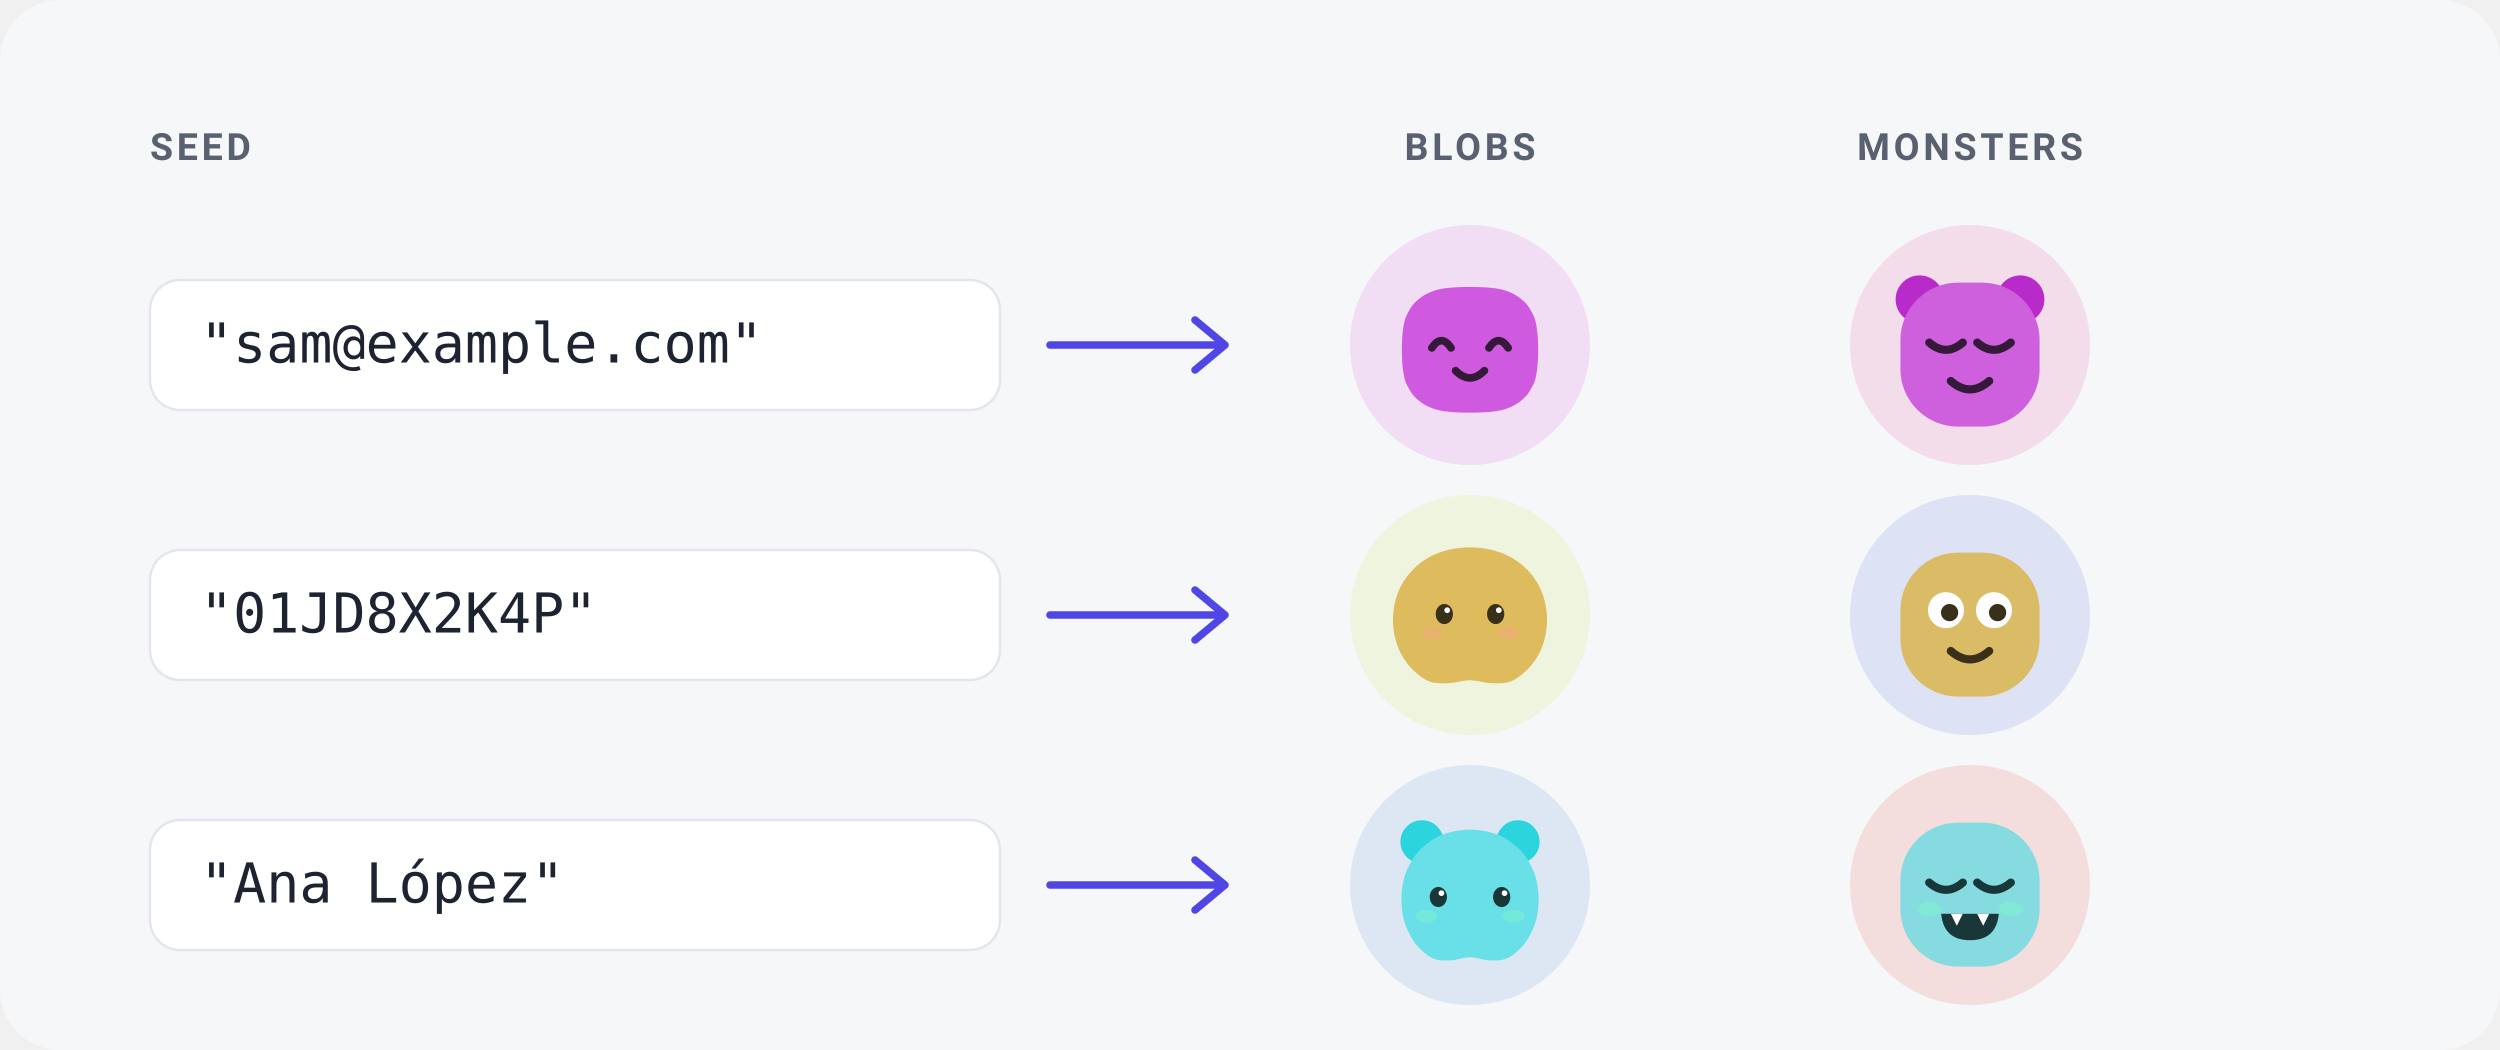
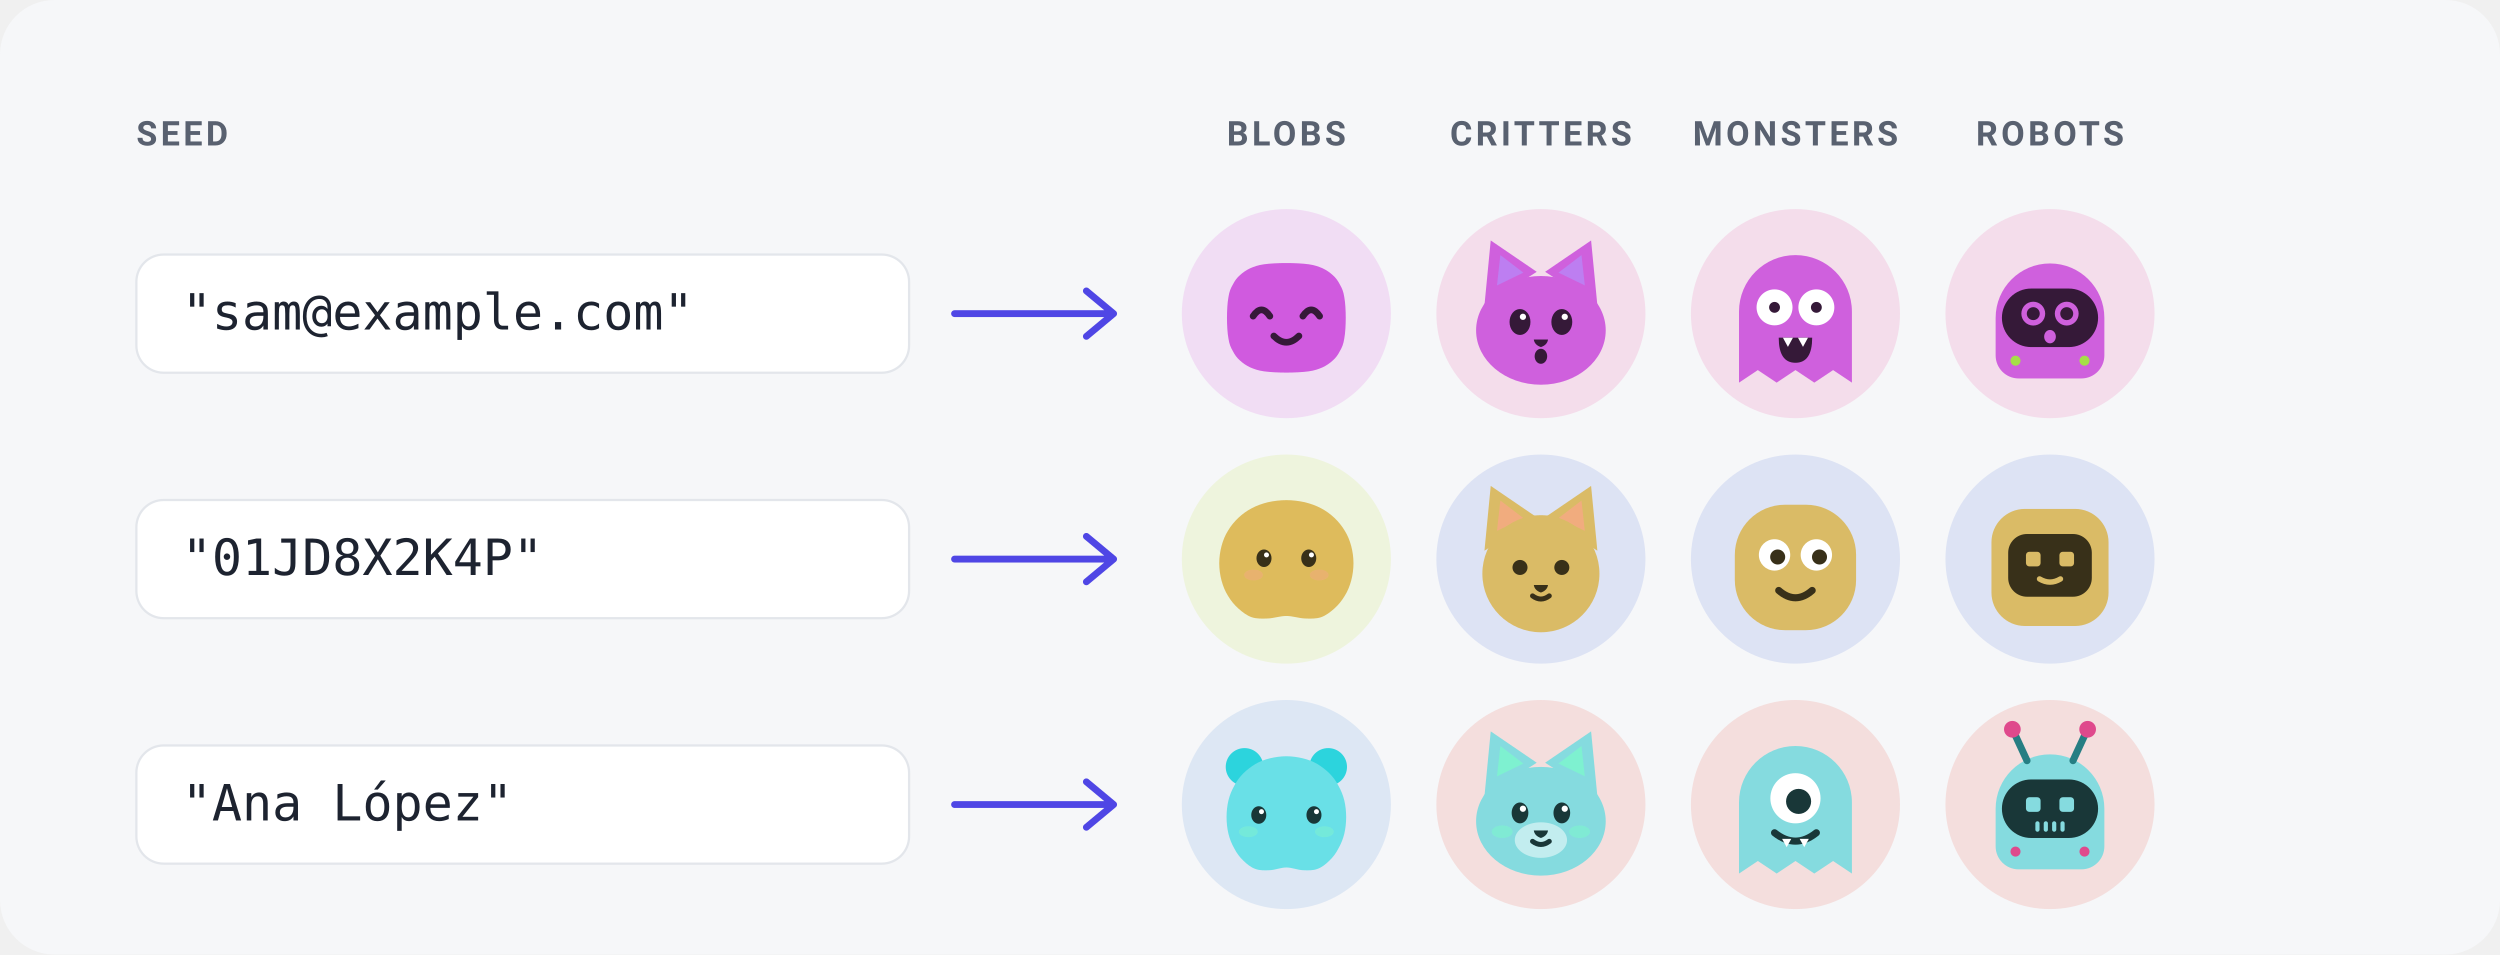
- <svg xmlns="http://www.w3.org/2000/svg" viewBox="0 0 1000 420" width="1000" height="420">
-   <rect width="1000" height="420" rx="24" fill="#f6f7f9" />
+ <svg xmlns="http://www.w3.org/2000/svg" viewBox="0 0 1100 420" width="1100" height="420">
+   <rect width="1100" height="420" rx="24" fill="#f6f7f9" />
  <text x="60" y="64" font-size="15" fill="#596170" font-family="system-ui, -apple-system, 'Segoe UI', Roboto, sans-serif" font-weight="700" letter-spacing="1.5">SEED</text>
-   <text x="588" y="64" font-size="15" fill="#596170" font-family="system-ui, -apple-system, 'Segoe UI', Roboto, sans-serif" font-weight="700" letter-spacing="1.5" text-anchor="middle">BLOBS</text>
-   <text x="788" y="64" font-size="15" fill="#596170" font-family="system-ui, -apple-system, 'Segoe UI', Roboto, sans-serif" font-weight="700" letter-spacing="1.5" text-anchor="middle">MONSTERS</text>
+   <text x="566" y="64" font-size="15" fill="#596170" font-family="system-ui, -apple-system, 'Segoe UI', Roboto, sans-serif" font-weight="700" letter-spacing="1.5" text-anchor="middle">BLOBS</text>
+   <text x="678" y="64" font-size="15" fill="#596170" font-family="system-ui, -apple-system, 'Segoe UI', Roboto, sans-serif" font-weight="700" letter-spacing="1.5" text-anchor="middle">CRITTERS</text>
+   <text x="790" y="64" font-size="15" fill="#596170" font-family="system-ui, -apple-system, 'Segoe UI', Roboto, sans-serif" font-weight="700" letter-spacing="1.5" text-anchor="middle">MONSTERS</text>
+   <text x="902" y="64" font-size="15" fill="#596170" font-family="system-ui, -apple-system, 'Segoe UI', Roboto, sans-serif" font-weight="700" letter-spacing="1.5" text-anchor="middle">ROBOTS</text>
  <rect x="60" y="112" width="340" height="52" rx="12" fill="#ffffff" stroke="#e3e6eb" />
  <text x="80" y="145" font-size="22" fill="#1d2330" font-family="ui-monospace, SFMono-Regular, Menlo, Consolas, monospace">"sam@example.com"</text>
  <path d="M420 138h70m-12 -10 12 10 -12 10" stroke="#4f46e5" stroke-width="3" fill="none" stroke-linecap="round" stroke-linejoin="round" />
-   <svg x="540" y="90" viewBox="0 0 100 100" width="96" height="96" aria-hidden="true">
+   <svg x="520" y="92" viewBox="0 0 100 100" width="92" height="92" aria-hidden="true">
    <circle cx="50" cy="50" r="50" fill="#f1ddf4" />
    <path d="M78.4 52C78.4 55.3 78.2 59.3 77.7 61.9C77.3 64.6 76.6 66.2 75.6 67.9C74.7 69.7 73.6 71.2 72.2 72.4C70.8 73.7 69.2 74.8 67.3 75.7C65.4 76.5 63.6 77.2 60.7 77.6C57.9 78 53.6 78.2 50 78.2C46.4 78.2 42.1 78 39.3 77.6C36.4 77.2 34.6 76.5 32.7 75.7C30.8 74.8 29.2 73.7 27.8 72.4C26.4 71.2 25.3 69.7 24.4 67.9C23.4 66.2 22.7 64.6 22.3 61.9C21.8 59.3 21.6 55.3 21.6 52C21.6 48.7 21.8 44.7 22.3 42.1C22.7 39.4 23.4 37.8 24.4 36.1C25.3 34.3 26.4 32.8 27.8 31.6C29.2 30.3 30.8 29.2 32.7 28.3C34.6 27.5 36.4 26.8 39.3 26.4C42.1 26 46.4 25.8 50 25.8C53.6 25.8 57.9 26 60.7 26.4C63.6 26.8 65.4 27.5 67.3 28.3C69.2 29.2 70.8 30.3 72.2 31.6C73.6 32.8 74.7 34.3 75.6 36.1C76.6 37.8 77.3 39.4 77.7 42.1C78.2 44.7 78.4 48.7 78.4 52Z" fill="#d05adf" />
    <path d="M34.1 51.2 q4 -6 8 0 M57.9 51.2 q4 -6 8 0" stroke="#351938" stroke-width="3.2" stroke-linecap="round" stroke-linejoin="round" fill="none" />
    <path d="M44 60.7 q6 6 12 0" stroke="#351938" stroke-width="3.2" stroke-linecap="round" stroke-linejoin="round" fill="none" />
  </svg>
-   <svg x="740" y="90" viewBox="0 0 100 100" width="96" height="96" aria-hidden="true">
+   <svg x="632" y="92" viewBox="0 0 100 100" width="92" height="92" aria-hidden="true">
    <circle cx="50" cy="50" r="50" fill="#f4ddeb" />
-     <circle cx="29" cy="31" r="10" fill="#b82bca" />
-     <circle cx="71" cy="31" r="10" fill="#b82bca" />
-     <rect x="21" y="24" width="58" height="60" rx="24" fill="#cf60dd" />
-     <path d="M33 49q7 6 14 0M53 49q7 6 14 0" stroke="#351938" stroke-width="3.4" stroke-linecap="round" fill="none" />
-     <path d="M42 65q8 7 16 0" stroke="#351938" stroke-width="3.4" stroke-linecap="round" fill="none" />
+     <path d="M23 46 26 15l22 15zM77 46l-3-31-22 15z" fill="#cf60dd" />
+     <path d="M29 36.5l1.6-14.5 11 8.4zM71 36.5 69.4 22l-11 8.4z" fill="#bd7ef1" />
+     <ellipse cx="50" cy="58" rx="31" ry="26" fill="#cf60dd" />
+     <ellipse cx="40" cy="54" rx="5" ry="6.2" fill="#351938" />
+     <ellipse cx="60" cy="54" rx="5" ry="6.2" fill="#351938" />
+     <circle cx="41.4" cy="51.52" r="1.5" fill="#fff" />
+     <circle cx="61.4" cy="51.52" r="1.5" fill="#fff" />
+     <path d="M46.6 62.4h6.8q-.4 2.6-3.4 3.6-3-1-3.4-3.6z" fill="#351938" />
+     <ellipse cx="50" cy="70.4" rx="3" ry="3.6" fill="#351938" />
+   </svg>
+   <svg x="744" y="92" viewBox="0 0 100 100" width="92" height="92" aria-hidden="true">
+     <circle cx="50" cy="50" r="50" fill="#f4ddeb" />
+     <path d="M23 83V49a27 27 0 0 1 54 0v34l-9-6-9 6-9-6-9 6-9-6z" fill="#cf60dd" />
+     <circle cx="40" cy="47" r="8.6" fill="#fff" />
+     <circle cx="60" cy="47" r="8.6" fill="#fff" />
+     <circle cx="40" cy="47" r="2.6" fill="#351938" />
+     <circle cx="60" cy="47" r="2.6" fill="#351938" />
+     <path d="M42 61.5h16q0 12-8 12t-8-12z" fill="#351938" />
+     <path d="M44 61.5l2.4 4.4 2.4-4.4zM51.2 61.5l2.4 4.4 2.4-4.4z" fill="#fff" />
+   </svg>
+   <svg x="856" y="92" viewBox="0 0 100 100" width="92" height="92" aria-hidden="true">
+     <circle cx="50" cy="50" r="50" fill="#f4ddeb" />
+     <path d="M24 52a26 26 0 0 1 52 0v18a11 11 0 0 1-11 11H35a11 11 0 0 1-11-11z" fill="#cf60dd" />
+     <rect x="27" y="38" width="46" height="28" rx="14" fill="#351938" />
+     <circle cx="42" cy="50" r="4.4" stroke="#cf60dd" stroke-width="2.6" fill="none" />
+     <circle cx="58" cy="50" r="4.4" stroke="#cf60dd" stroke-width="2.6" fill="none" />
+     <ellipse cx="50" cy="61" rx="2.8" ry="3.2" fill="#cf60dd" />
+     <circle cx="33.5" cy="72.5" r="2.4" fill="#a5df49" />
+     <circle cx="66.5" cy="72.5" r="2.4" fill="#a5df49" />
  </svg>
  <rect x="60" y="220" width="340" height="52" rx="12" fill="#ffffff" stroke="#e3e6eb" />
  <text x="80" y="253" font-size="22" fill="#1d2330" font-family="ui-monospace, SFMono-Regular, Menlo, Consolas, monospace">"01JD8X2K4P"</text>
  <path d="M420 246h70m-12 -10 12 10 -12 10" stroke="#4f46e5" stroke-width="3" fill="none" stroke-linecap="round" stroke-linejoin="round" />
-   <svg x="540" y="198" viewBox="0 0 100 100" width="96" height="96" aria-hidden="true">
+   <svg x="520" y="200" viewBox="0 0 100 100" width="92" height="92" aria-hidden="true">
    <circle cx="50" cy="50" r="50" fill="#eef4dd" />
    <path d="M82.1 52C82.1 54.8 81.7 57.7 81 60.3C80.3 62.9 79.3 65.4 77.9 67.6C76.6 69.8 74.9 71.9 73 73.6C71.1 75.3 68.9 77 66.6 77.8C64.2 78.6 61.6 78.5 58.8 78.4C56.1 78.3 52.9 77.2 50 77.2C47.1 77.2 43.9 78.3 41.2 78.4C38.4 78.5 35.8 78.6 33.4 77.8C31.1 77 28.9 75.3 27 73.6C25.1 71.9 23.4 69.8 22.1 67.6C20.7 65.4 19.7 62.9 19 60.3C18.3 57.7 17.9 54.8 17.9 52C17.9 49.2 18.3 46.3 19 43.7C19.7 41.1 20.7 38.6 22.1 36.4C23.4 34.2 25.1 32.1 27 30.3C28.9 28.5 31.1 26.9 33.4 25.7C35.8 24.4 38.4 23.5 41.2 22.8C43.9 22.2 47.1 21.8 50 21.8C52.9 21.8 56.1 22.2 58.8 22.8C61.6 23.5 64.2 24.4 66.6 25.7C68.9 26.9 71.1 28.5 73 30.3C74.9 32.1 76.6 34.2 77.9 36.4C79.3 38.6 80.3 41.1 81 43.7C81.7 46.3 82.1 49.2 82.1 52Z" fill="#debb5c" />
    <ellipse cx="34.3" cy="57.6" rx="4.5" ry="2.6" fill="#f1ac7e" opacity=".55" />
    <ellipse cx="65.7" cy="57.6" rx="4.5" ry="2.6" fill="#f1ac7e" opacity=".55" />
    <ellipse cx="39.3" cy="49.6" rx="3.6" ry="4.2" fill="#383019" />
    <circle cx="40.5" cy="48" r="1.2" fill="#fff" />
    <ellipse cx="60.7" cy="49.6" rx="3.6" ry="4.2" fill="#383019" />
    <circle cx="62" cy="48" r="1.2" fill="#fff" />
  </svg>
-   <svg x="740" y="198" viewBox="0 0 100 100" width="96" height="96" aria-hidden="true">
+   <svg x="632" y="200" viewBox="0 0 100 100" width="92" height="92" aria-hidden="true">
+     <circle cx="50" cy="50" r="50" fill="#dde3f4" />
+     <path d="M23 46 26 15l22 15zM77 46l-3-31-22 15z" fill="#dabb66" />
+     <path d="M29 36.5l1.6-14.5 11 8.4zM71 36.5 69.4 22l-11 8.4z" fill="#f1ac7e" />
+     <circle cx="50" cy="57" r="28" fill="#dabb66" />
+     <circle cx="40" cy="54" r="3.6" fill="#383019" />
+     <circle cx="60" cy="54" r="3.6" fill="#383019" />
+     <path d="M46.6 62.4h6.8q-.4 2.6-3.4 3.6-3-1-3.4-3.6z" fill="#383019" />
+     <path d="M46 67.6q4 3 8 0" stroke="#383019" stroke-width="2.4" stroke-linecap="round" stroke-linejoin="round" fill="none" />
+   </svg>
+   <svg x="744" y="200" viewBox="0 0 100 100" width="92" height="92" aria-hidden="true">
    <circle cx="50" cy="50" r="50" fill="#dde3f4" />
    <rect x="21" y="24" width="58" height="60" rx="24" fill="#dabb66" />
    <circle cx="40" cy="48" r="7.5" fill="#fff" />
    <circle cx="60" cy="48" r="7.5" fill="#fff" />
    <circle cx="41.5" cy="49" r="3.6" fill="#383019" />
    <circle cx="61.5" cy="49" r="3.6" fill="#383019" />
-     <path d="M42 65q8 7 16 0" stroke="#383019" stroke-width="3.4" stroke-linecap="round" fill="none" />
+     <path d="M42 65q8 7 16 0" stroke="#383019" stroke-width="3.4" stroke-linecap="round" stroke-linejoin="round" fill="none" />
+   </svg>
+   <svg x="856" y="200" viewBox="0 0 100 100" width="92" height="92" aria-hidden="true">
+     <circle cx="50" cy="50" r="50" fill="#dde3f4" />
+     <rect x="22" y="26" width="56" height="56" rx="16" fill="#dabb66" />
+     <rect x="30" y="38" width="40" height="30" rx="9" fill="#383019" />
+     <rect x="38.5" y="46.5" width="7" height="7" rx="1.6" fill="#dabb66" />
+     <rect x="54.5" y="46.5" width="7" height="7" rx="1.6" fill="#dabb66" />
+     <path d="M45 59.5q5 3 10 0" stroke="#dabb66" stroke-width="2.6" stroke-linecap="round" stroke-linejoin="round" fill="none" />
  </svg>
  <rect x="60" y="328" width="340" height="52" rx="12" fill="#ffffff" stroke="#e3e6eb" />
  <text x="80" y="361" font-size="22" fill="#1d2330" font-family="ui-monospace, SFMono-Regular, Menlo, Consolas, monospace">"Ana López"</text>
  <path d="M420 354h70m-12 -10 12 10 -12 10" stroke="#4f46e5" stroke-width="3" fill="none" stroke-linecap="round" stroke-linejoin="round" />
-   <svg x="540" y="306" viewBox="0 0 100 100" width="96" height="96" aria-hidden="true">
+   <svg x="520" y="308" viewBox="0 0 100 100" width="92" height="92" aria-hidden="true">
    <circle cx="50" cy="50" r="50" fill="#dde7f4" />
    <circle cx="30" cy="32" r="9" fill="#2cd4dd" />
    <circle cx="70" cy="32" r="9" fill="#2cd4dd" />
    <path d="M78.6 56C78.6 58.7 78.3 61.5 77.7 64C77.1 66.5 76.1 68.9 74.9 71C73.8 73.2 72.3 75.2 70.6 76.8C68.9 78.5 66.9 80.1 64.8 80.8C62.7 81.6 60.4 81.5 57.9 81.4C55.4 81.3 52.6 80.1 50 80.1C47.4 80.1 44.6 81.3 42.1 81.4C39.6 81.5 37.3 81.6 35.2 80.8C33.1 80.1 31.1 78.5 29.4 76.8C27.7 75.2 26.2 73.2 25.1 71C23.9 68.9 22.9 66.5 22.3 64C21.7 61.5 21.4 58.7 21.4 56C21.4 53.3 21.7 50.5 22.3 48C22.9 45.5 23.9 43.1 25.1 41C26.2 38.8 27.7 36.8 29.4 35.1C31.1 33.4 33.1 31.9 35.2 30.6C37.3 29.4 39.6 28.5 42.1 27.9C44.6 27.3 47.4 26.9 50 26.9C52.6 26.9 55.4 27.3 57.9 27.9C60.4 28.5 62.7 29.4 64.8 30.6C66.9 31.9 68.9 33.4 70.6 35.1C72.3 36.8 73.8 38.8 74.9 41C76.1 43.1 77.1 45.5 77.7 48C78.3 50.5 78.6 53.3 78.6 56Z" fill="#69e0e7" />
    <ellipse cx="31.8" cy="63" rx="4.5" ry="2.6" fill="#7ef1d0" opacity=".55" />
    <ellipse cx="68.2" cy="63" rx="4.5" ry="2.6" fill="#7ef1d0" opacity=".55" />
    <ellipse cx="36.8" cy="55" rx="3.6" ry="4.2" fill="#193738" />
    <circle cx="38.1" cy="53.4" r="1.2" fill="#fff" />
    <ellipse cx="63.2" cy="55" rx="3.6" ry="4.2" fill="#193738" />
    <circle cx="64.4" cy="53.4" r="1.2" fill="#fff" />
  </svg>
-   <svg x="740" y="306" viewBox="0 0 100 100" width="96" height="96" aria-hidden="true">
+   <svg x="632" y="308" viewBox="0 0 100 100" width="92" height="92" aria-hidden="true">
    <circle cx="50" cy="50" r="50" fill="#f4dedd" />
-     <rect x="21" y="24" width="58" height="60" rx="24" fill="#85dbdf" />
-     <path d="M33 49q7 6 14 0M53 49q7 6 14 0" stroke="#193738" stroke-width="3.4" stroke-linecap="round" fill="none" />
-     <path d="M38 62h24q-1 11-12 11T38 62z" fill="#193738" />
-     <path d="M42 62l2.5 5 2.5-5zM53 62l2.5 5 2.5-5z" fill="#fff" />
-     <ellipse cx="33" cy="60" rx="5" ry="3" fill="#7ef1d0" opacity=".6" />
-     <ellipse cx="67" cy="60" rx="5" ry="3" fill="#7ef1d0" opacity=".6" />
+     <path d="M23 46 26 15l22 15zM77 46l-3-31-22 15z" fill="#85dbdf" />
+     <path d="M29 36.5l1.6-14.5 11 8.4zM71 36.5 69.4 22l-11 8.4z" fill="#7ef1d0" />
+     <ellipse cx="50" cy="58" rx="31" ry="26" fill="#85dbdf" />
+     <ellipse cx="50" cy="67" rx="12.5" ry="8.5" fill="#fff" opacity=".5" />
+     <ellipse cx="40" cy="54" rx="4" ry="5" fill="#193738" />
+     <ellipse cx="60" cy="54" rx="4" ry="5" fill="#193738" />
+     <circle cx="41.4" cy="52" r="1.5" fill="#fff" />
+     <circle cx="61.4" cy="52" r="1.5" fill="#fff" />
+     <path d="M46.6 62.4h6.8q-.4 2.6-3.4 3.6-3-1-3.4-3.6z" fill="#193738" />
+     <path d="M46 67.6q4 3 8 0" stroke="#193738" stroke-width="2.4" stroke-linecap="round" stroke-linejoin="round" fill="none" />
+     <ellipse cx="31.5" cy="63" rx="5" ry="3" fill="#7ef1d0" opacity=".7" />
+     <ellipse cx="68.5" cy="63" rx="5" ry="3" fill="#7ef1d0" opacity=".7" />
+   </svg>
+   <svg x="744" y="308" viewBox="0 0 100 100" width="92" height="92" aria-hidden="true">
+     <circle cx="50" cy="50" r="50" fill="#f4dedd" />
+     <path d="M23 83V49a27 27 0 0 1 54 0v34l-9-6-9 6-9-6-9 6-9-6z" fill="#85dbdf" />
+     <circle cx="50" cy="47" r="12" fill="#fff" />
+     <circle cx="51.5" cy="48.5" r="6" fill="#193738" />
+     <path d="M40 63.5q10 8 20 0" stroke="#193738" stroke-width="3.4" stroke-linecap="round" stroke-linejoin="round" fill="none" />
+     <path d="M43.6 66.4l2.2 4 2.2-4zM52 66.4l2.2 4 2.2-4z" fill="#fff" />
+   </svg>
+   <svg x="856" y="308" viewBox="0 0 100 100" width="92" height="92" aria-hidden="true">
+     <circle cx="50" cy="50" r="50" fill="#f4dedd" />
+     <path d="M24 52a26 26 0 0 1 52 0v18a11 11 0 0 1-11 11H35a11 11 0 0 1-11-11z" fill="#85dbdf" />
+     <path d="M39 29 33 16M61 29l6-13" stroke="#267e83" stroke-width="3.4" stroke-linecap="round" />
+     <circle cx="32" cy="14" r="4" fill="#df498c" />
+     <circle cx="68" cy="14" r="4" fill="#df498c" />
+     <rect x="27" y="38" width="46" height="28" rx="14" fill="#193738" />
+     <rect x="38.5" y="46.5" width="7" height="7" rx="1.6" fill="#85dbdf" />
+     <rect x="54.5" y="46.5" width="7" height="7" rx="1.6" fill="#85dbdf" />
+     <path d="M44 59v3M48 59v3M52 59v3M56 59v3" stroke="#85dbdf" stroke-width="2" stroke-linecap="round" stroke-linejoin="round" fill="none" />
+     <circle cx="33.5" cy="72.5" r="2.4" fill="#df498c" />
+     <circle cx="66.5" cy="72.5" r="2.4" fill="#df498c" />
  </svg>
</svg>
